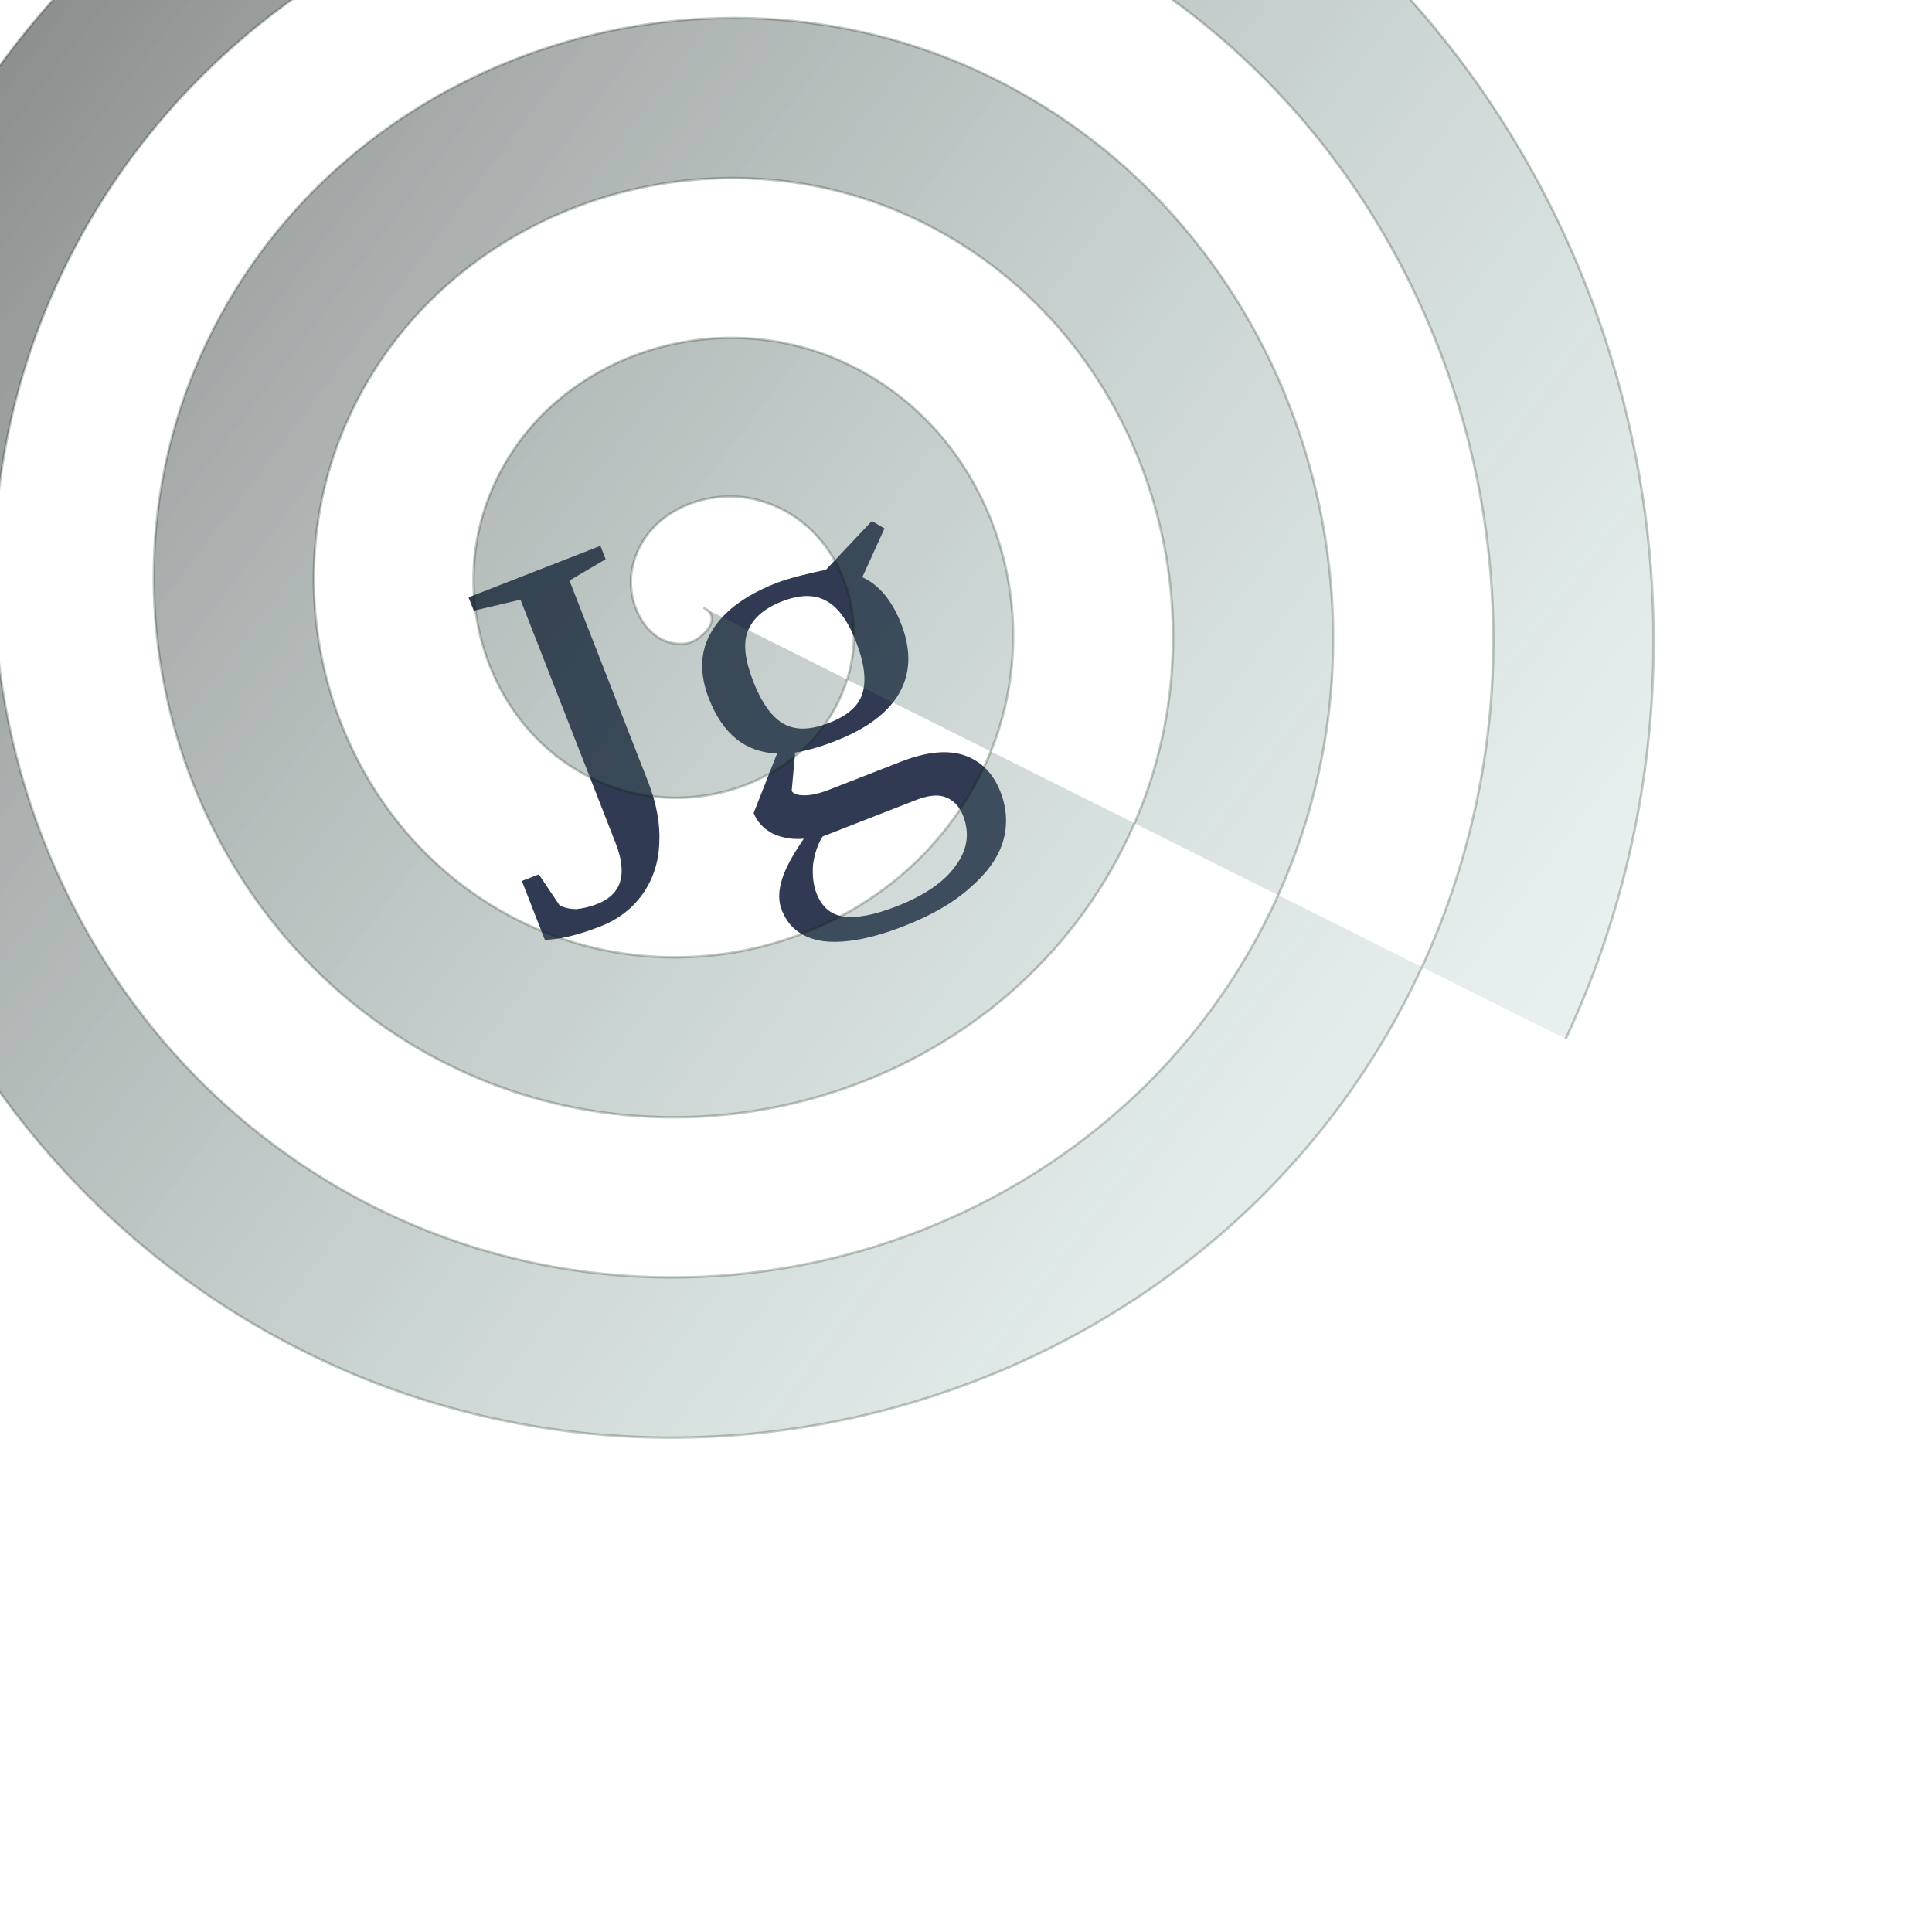
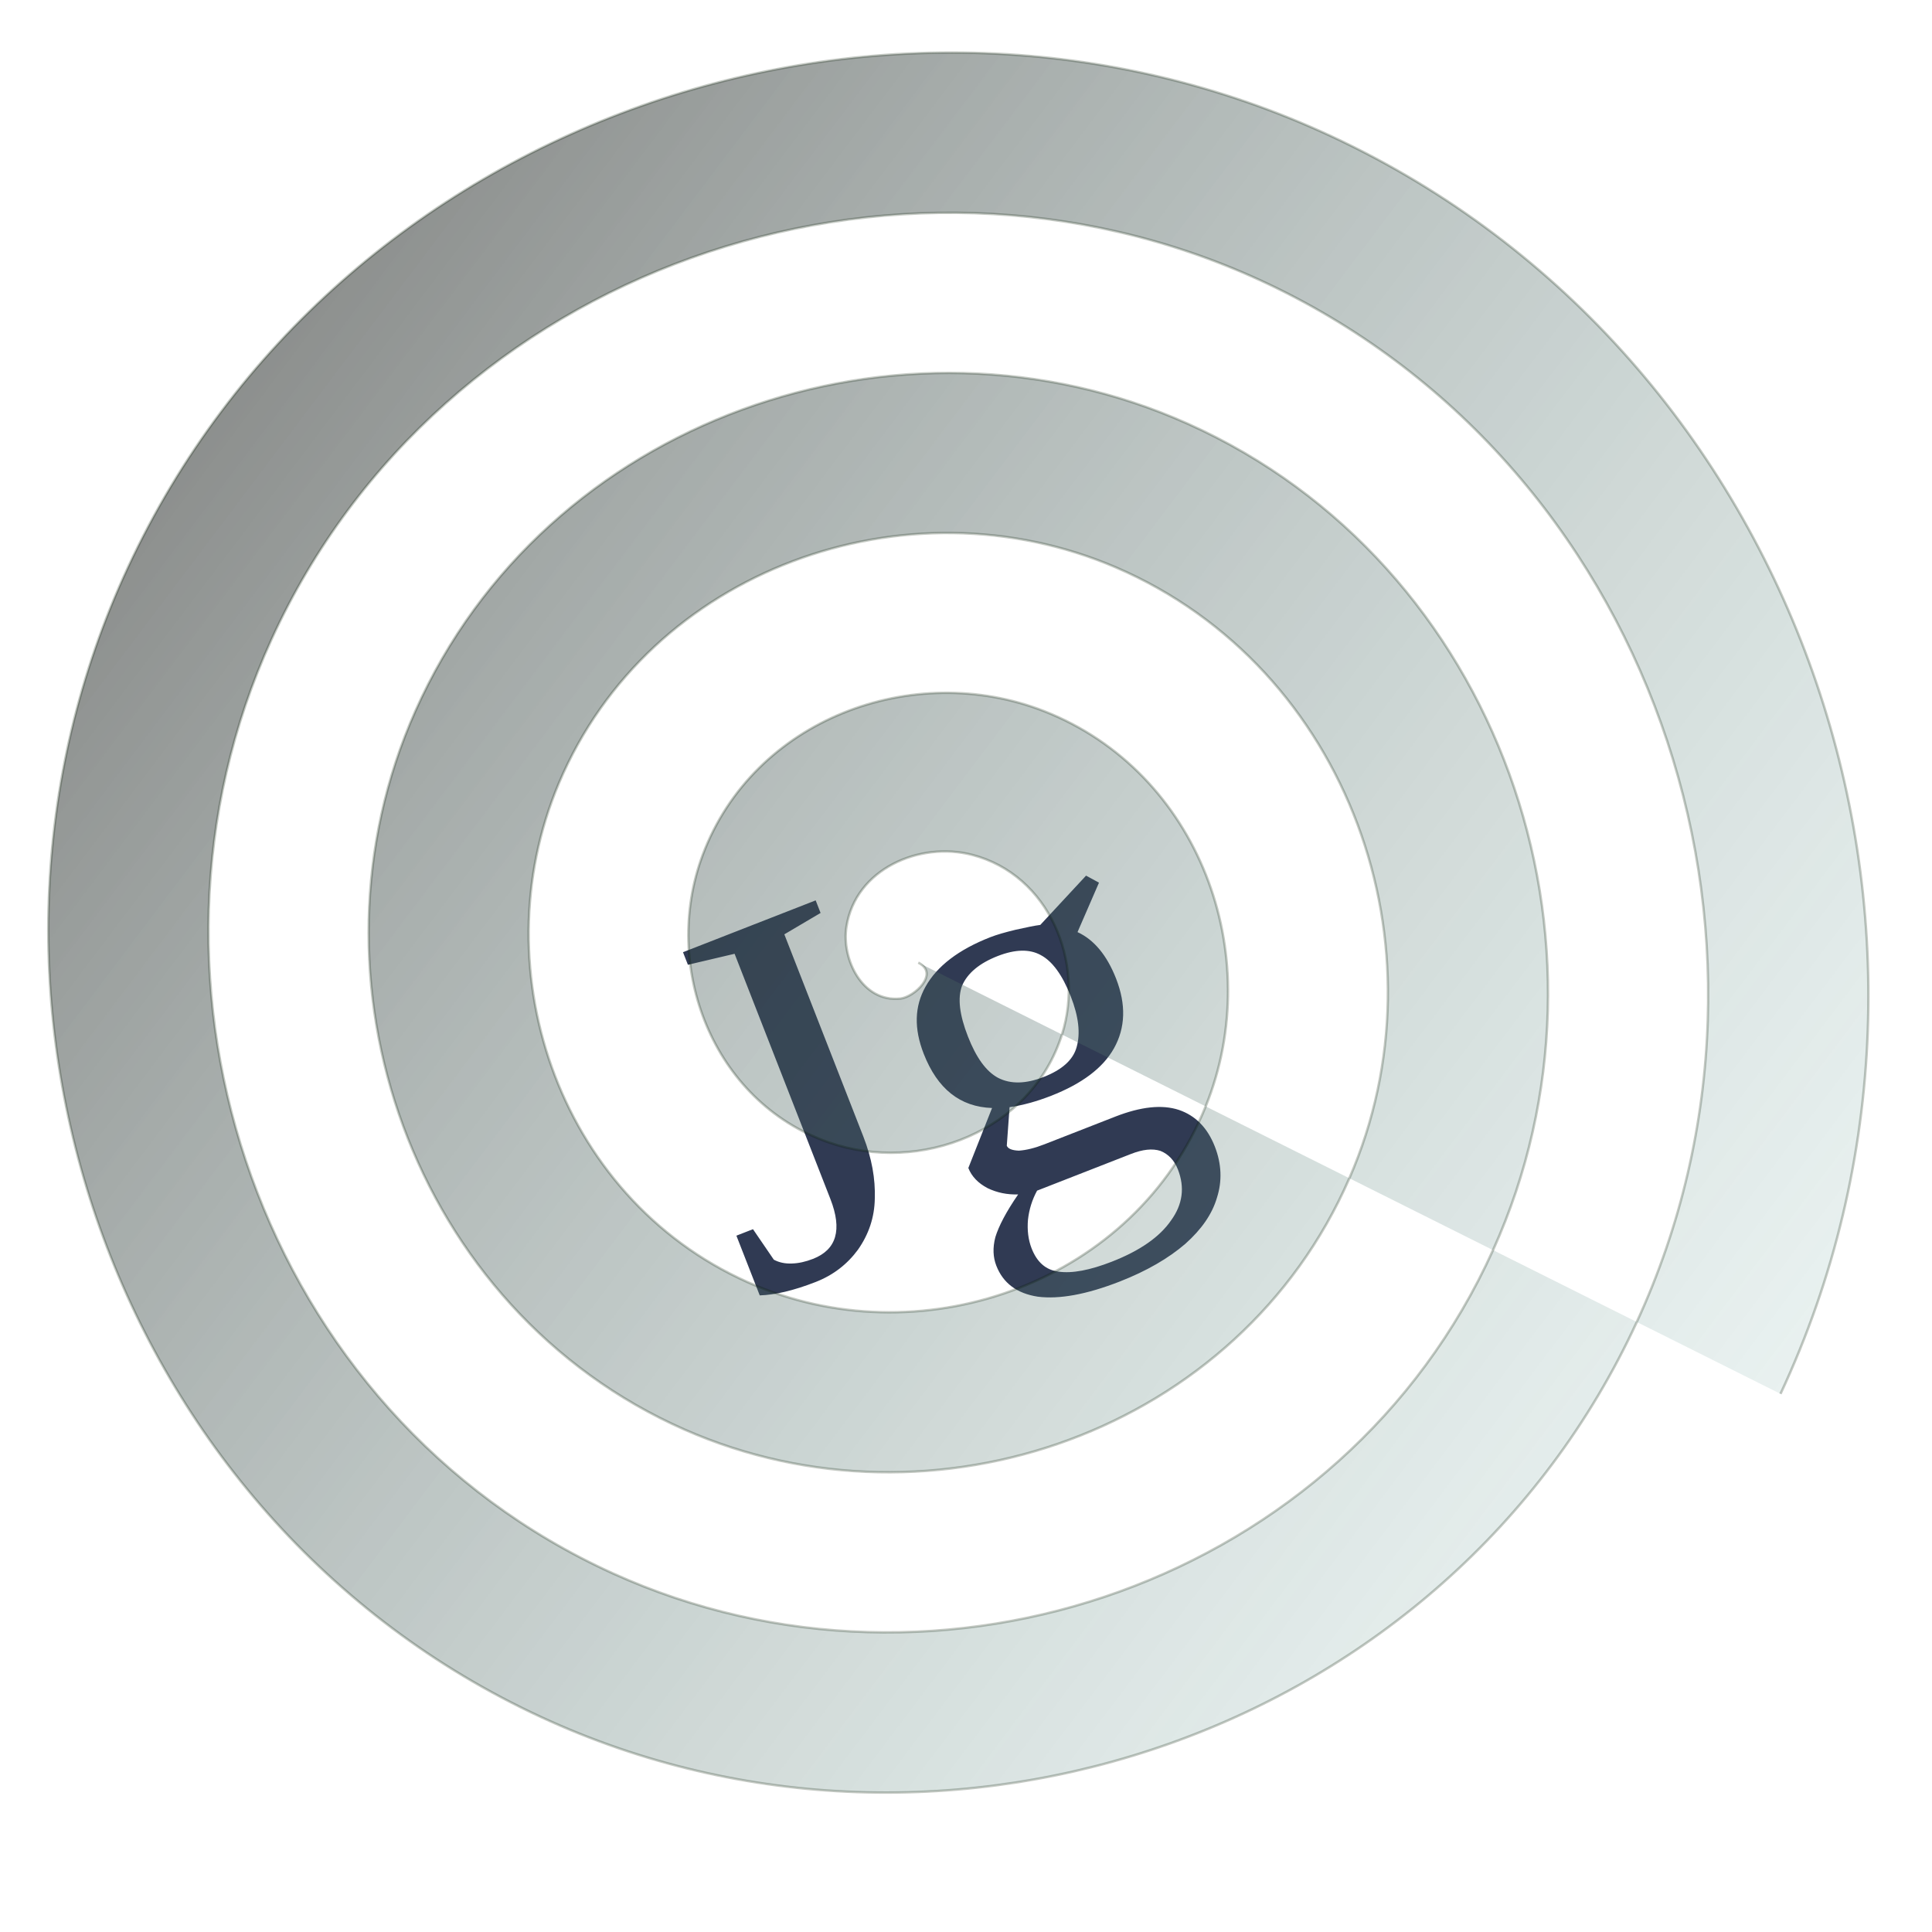
<svg xmlns="http://www.w3.org/2000/svg" xmlns:xlink="http://www.w3.org/1999/xlink" fill="#000000" version="1.1" id="Capa_1" width="800px" height="800px" viewBox="0 0 26.125 26.125" xml:space="preserve">
  <defs id="defs4">
    <linearGradient id="swatch28">
      <stop style="stop-color:#fbfbfc;stop-opacity:0.633;" offset="0.56" id="stop28" />
    </linearGradient>
    <linearGradient id="linearGradient16">
      <stop style="stop-color:#0e100d;stop-opacity:0.519;" offset="0" id="stop16" />
      <stop style="stop-color:#aff3eb;stop-opacity:0.021;" offset="1" id="stop17" />
    </linearGradient>
    <linearGradient xlink:href="#linearGradient16" id="linearGradient17" x1="-2.501" y1="1.92" x2="28.447" y2="25.276" gradientUnits="userSpaceOnUse" />
    <linearGradient xlink:href="#swatch28" id="linearGradient28" x1="3.194" y1="8.27" x2="16.118" y2="8.27" gradientUnits="userSpaceOnUse" />
  </defs>
-   <g id="g4" transform="matrix(0.8586539,0.1681903,-0.1593873,0.8137121,2.855861,-0.9699325)" style="fill:#051230;fill-opacity:0.826;stroke:#16ac48;stroke-width:1.337;stroke-linejoin:bevel;stroke-dasharray:2.675, 1.337;stroke-dashoffset:0;stroke-opacity:0">
-     <g id="g3" style="fill:#051230;fill-opacity:0.826;stroke:#16ac48;stroke-width:1.337;stroke-linejoin:bevel;stroke-dasharray:2.675, 1.337;stroke-dashoffset:0;stroke-opacity:0">
-       <g id="g23" transform="matrix(0.8441068,-0.5657884,0.5081118,0.8441068,-3.059178,6.625961)" style="fill:#051230;fill-opacity:0.826;stroke:#16ac48;stroke-width:1.337;stroke-linejoin:bevel;stroke-dasharray:2.675, 1.337;stroke-dashoffset:0;stroke-opacity:0">
-         <text xml:space="preserve" style="font-size:6.27px;text-align:start;writing-mode:lr-tb;direction:ltr;text-anchor:start;mix-blend-mode:color-burn;fill:#051230;fill-opacity:0.826;stroke:#16ac48;stroke-width:1.337;stroke-linejoin:bevel;stroke-dasharray:2.675, 1.337;stroke-dashoffset:0;stroke-opacity:0" x="5.47" y="7.056" id="text5">
-           <tspan id="tspan5" style="fill:#051230;fill-opacity:0.826;stroke:#16ac48;stroke-width:1.337;stroke-linejoin:bevel;stroke-dasharray:2.675, 1.337;stroke-dashoffset:0;stroke-opacity:0" x="5.47" y="7.056">30</tspan>
-         </text>
-         <text xml:space="preserve" style="font-size:8.708px;text-align:start;writing-mode:lr-tb;direction:ltr;text-anchor:start;fill:#051230;fill-opacity:0.826;stroke:#16ac48;stroke-width:1.337;stroke-linejoin:bevel;stroke-dasharray:2.675, 1.337;stroke-dashoffset:0;stroke-opacity:0" x="4.876" y="13.528" id="text7">
-           <tspan style="font-size:8.708px;fill:#051230;fill-opacity:0.826;stroke:#16ac48;stroke-width:1.337;stroke-linejoin:bevel;stroke-dasharray:2.675, 1.337;stroke-dashoffset:0;stroke-opacity:0" x="4.876" y="13.528" id="tspan8">Jg</tspan>
-         </text>
-       </g>
+   <g id="g3" transform="translate(2.905181,4.799865)">
+     <g id="g2">
+       <text xml:space="preserve" style="font-size:5.341px;text-align:start;writing-mode:lr-tb;direction:ltr;text-anchor:start;mix-blend-mode:color-burn;fill:#051230;fill-opacity:0.826;stroke:#16ac48;stroke-width:1.139;stroke-linejoin:bevel;stroke-dasharray:2.278, 1.139;stroke-dashoffset:0;stroke-opacity:0" x="2.525" y="9.439" id="text5" transform="matrix(0.9568068,-0.3738333,0.3542669,0.9067277,0,0)">
+         <tspan id="tspan5" style="fill:#051230;fill-opacity:0.826;stroke:#16ac48;stroke-width:1.139;stroke-linejoin:bevel;stroke-dasharray:2.278, 1.139;stroke-dashoffset:0;stroke-opacity:0" x="2.525" y="9.439">30</tspan>
+       </text>
+       <text xml:space="preserve" style="font-size:7.417px;text-align:start;writing-mode:lr-tb;direction:ltr;text-anchor:start;fill:#051230;fill-opacity:0.826;stroke:#16ac48;stroke-width:1.139;stroke-linejoin:bevel;stroke-dasharray:2.278, 1.139;stroke-dashoffset:0;stroke-opacity:0" x="2.019" y="14.952" id="text7" transform="matrix(0.9568068,-0.3738333,0.3542669,0.9067277,0,0)">
+         <tspan style="font-size:7.417px;fill:#051230;fill-opacity:0.826;stroke:#16ac48;stroke-width:1.139;stroke-linejoin:bevel;stroke-dasharray:2.278, 1.139;stroke-dashoffset:0;stroke-opacity:0" x="2.019" y="14.952" id="tspan8">Jg</tspan>
+       </text>
+       <path style="opacity:1;mix-blend-mode:normal;fill:url(#linearGradient17);fill-opacity:1;fill-rule:evenodd;stroke:#081a00;stroke-width:0.033;stroke-opacity:0.239" id="path5" d="M 8.217,11.12 C 8.509,11.266 8.164,11.586 7.974,11.606 7.459,11.659 7.177,11.07 7.246,10.634 7.368,9.853 8.236,9.478 8.946,9.663 9.988,9.934 10.469,11.113 10.16,12.092 9.748,13.396 8.248,13.985 7.002,13.549 5.435,12.999 4.737,11.174 5.302,9.662 5.988,7.831 8.14,7.024 9.918,7.719 12.013,8.539 12.93,11.021 12.103,13.064 11.149,15.422 8.339,16.449 6.03,15.492 3.408,14.404 2.271,11.263 3.359,8.69 4.581,5.803 8.051,4.556 10.89,5.776 14.041,7.131 15.398,10.932 14.046,14.036 12.559,17.451 8.427,18.918 5.058,17.435 1.379,15.814 -0.199,11.351 1.416,7.718 3.17,3.774 7.964,2.086 11.862,3.833 16.07,5.72 17.869,10.845 15.989,15.007 13.97,19.481 8.514,21.389 4.086,19.378 -0.651,17.226 -2.67,11.439 -0.527,6.746 1.758,1.744 7.876,-0.385 12.834,1.89 18.1,4.307 20.34,10.757 17.933,15.979 15.383,21.51 8.601,23.861 3.115,21.321 -2.681,18.639 -5.142,11.526 -2.47,5.774 0.345,-0.286 7.789,-2.857 13.806,-0.053 20.13,2.895 22.812,10.67 19.876,16.951" transform="translate(1.295085,-2.902778)" />
    </g>
  </g>
-   <path style="mix-blend-mode:normal;fill:url(#linearGradient17);fill-opacity:1;fill-rule:evenodd;stroke:#081a00;stroke-width:0.033;stroke-opacity:0.239;opacity:1" id="path5" d="M 8.217,11.12 C 8.509,11.266 8.164,11.586 7.974,11.606 7.459,11.659 7.177,11.07 7.246,10.634 7.368,9.853 8.236,9.478 8.946,9.663 9.988,9.934 10.469,11.113 10.16,12.092 9.748,13.396 8.248,13.985 7.002,13.549 5.435,12.999 4.737,11.174 5.302,9.662 5.988,7.831 8.14,7.024 9.918,7.719 12.013,8.539 12.93,11.021 12.103,13.064 11.149,15.422 8.339,16.449 6.03,15.492 3.408,14.404 2.271,11.263 3.359,8.69 4.581,5.803 8.051,4.556 10.89,5.776 14.041,7.131 15.398,10.932 14.046,14.036 12.559,17.451 8.427,18.918 5.058,17.435 1.379,15.814 -0.199,11.351 1.416,7.718 3.17,3.774 7.964,2.086 11.862,3.833 16.07,5.72 17.869,10.845 15.989,15.007 13.97,19.481 8.514,21.389 4.086,19.378 -0.651,17.226 -2.67,11.439 -0.527,6.746 1.758,1.744 7.876,-0.385 12.834,1.89 18.1,4.307 20.34,10.757 17.933,15.979 15.383,21.51 8.601,23.861 3.115,21.321 -2.681,18.639 -5.142,11.526 -2.47,5.774 0.345,-0.286 7.789,-2.857 13.806,-0.053 20.13,2.895 22.812,10.67 19.876,16.951" transform="translate(1.295085,-2.902778)" />
  <text xml:space="preserve" style="font-size:6.27px;text-align:start;writing-mode:lr-tb;direction:ltr;text-anchor:start;fill:#20151e;fill-opacity:0.772;stroke:#e5f2f5;stroke-width:0.033;stroke-opacity:0.527" x="12.862" y="12.46" id="text17">
    <tspan style="stroke-width:0.033" x="12.862" y="12.46" id="tspan20" />
  </text>
  <text xml:space="preserve" style="font-size:6.27px;text-align:start;writing-mode:lr-tb;direction:ltr;text-anchor:start;fill:#20151e;fill-opacity:0.772;stroke:#e5f2f5;stroke-width:0.033;stroke-opacity:0.527" x="12.102" y="13.397" id="text21">
    <tspan id="tspan21" style="stroke-width:0.033" x="12.102" y="13.397" />
  </text>
</svg>
